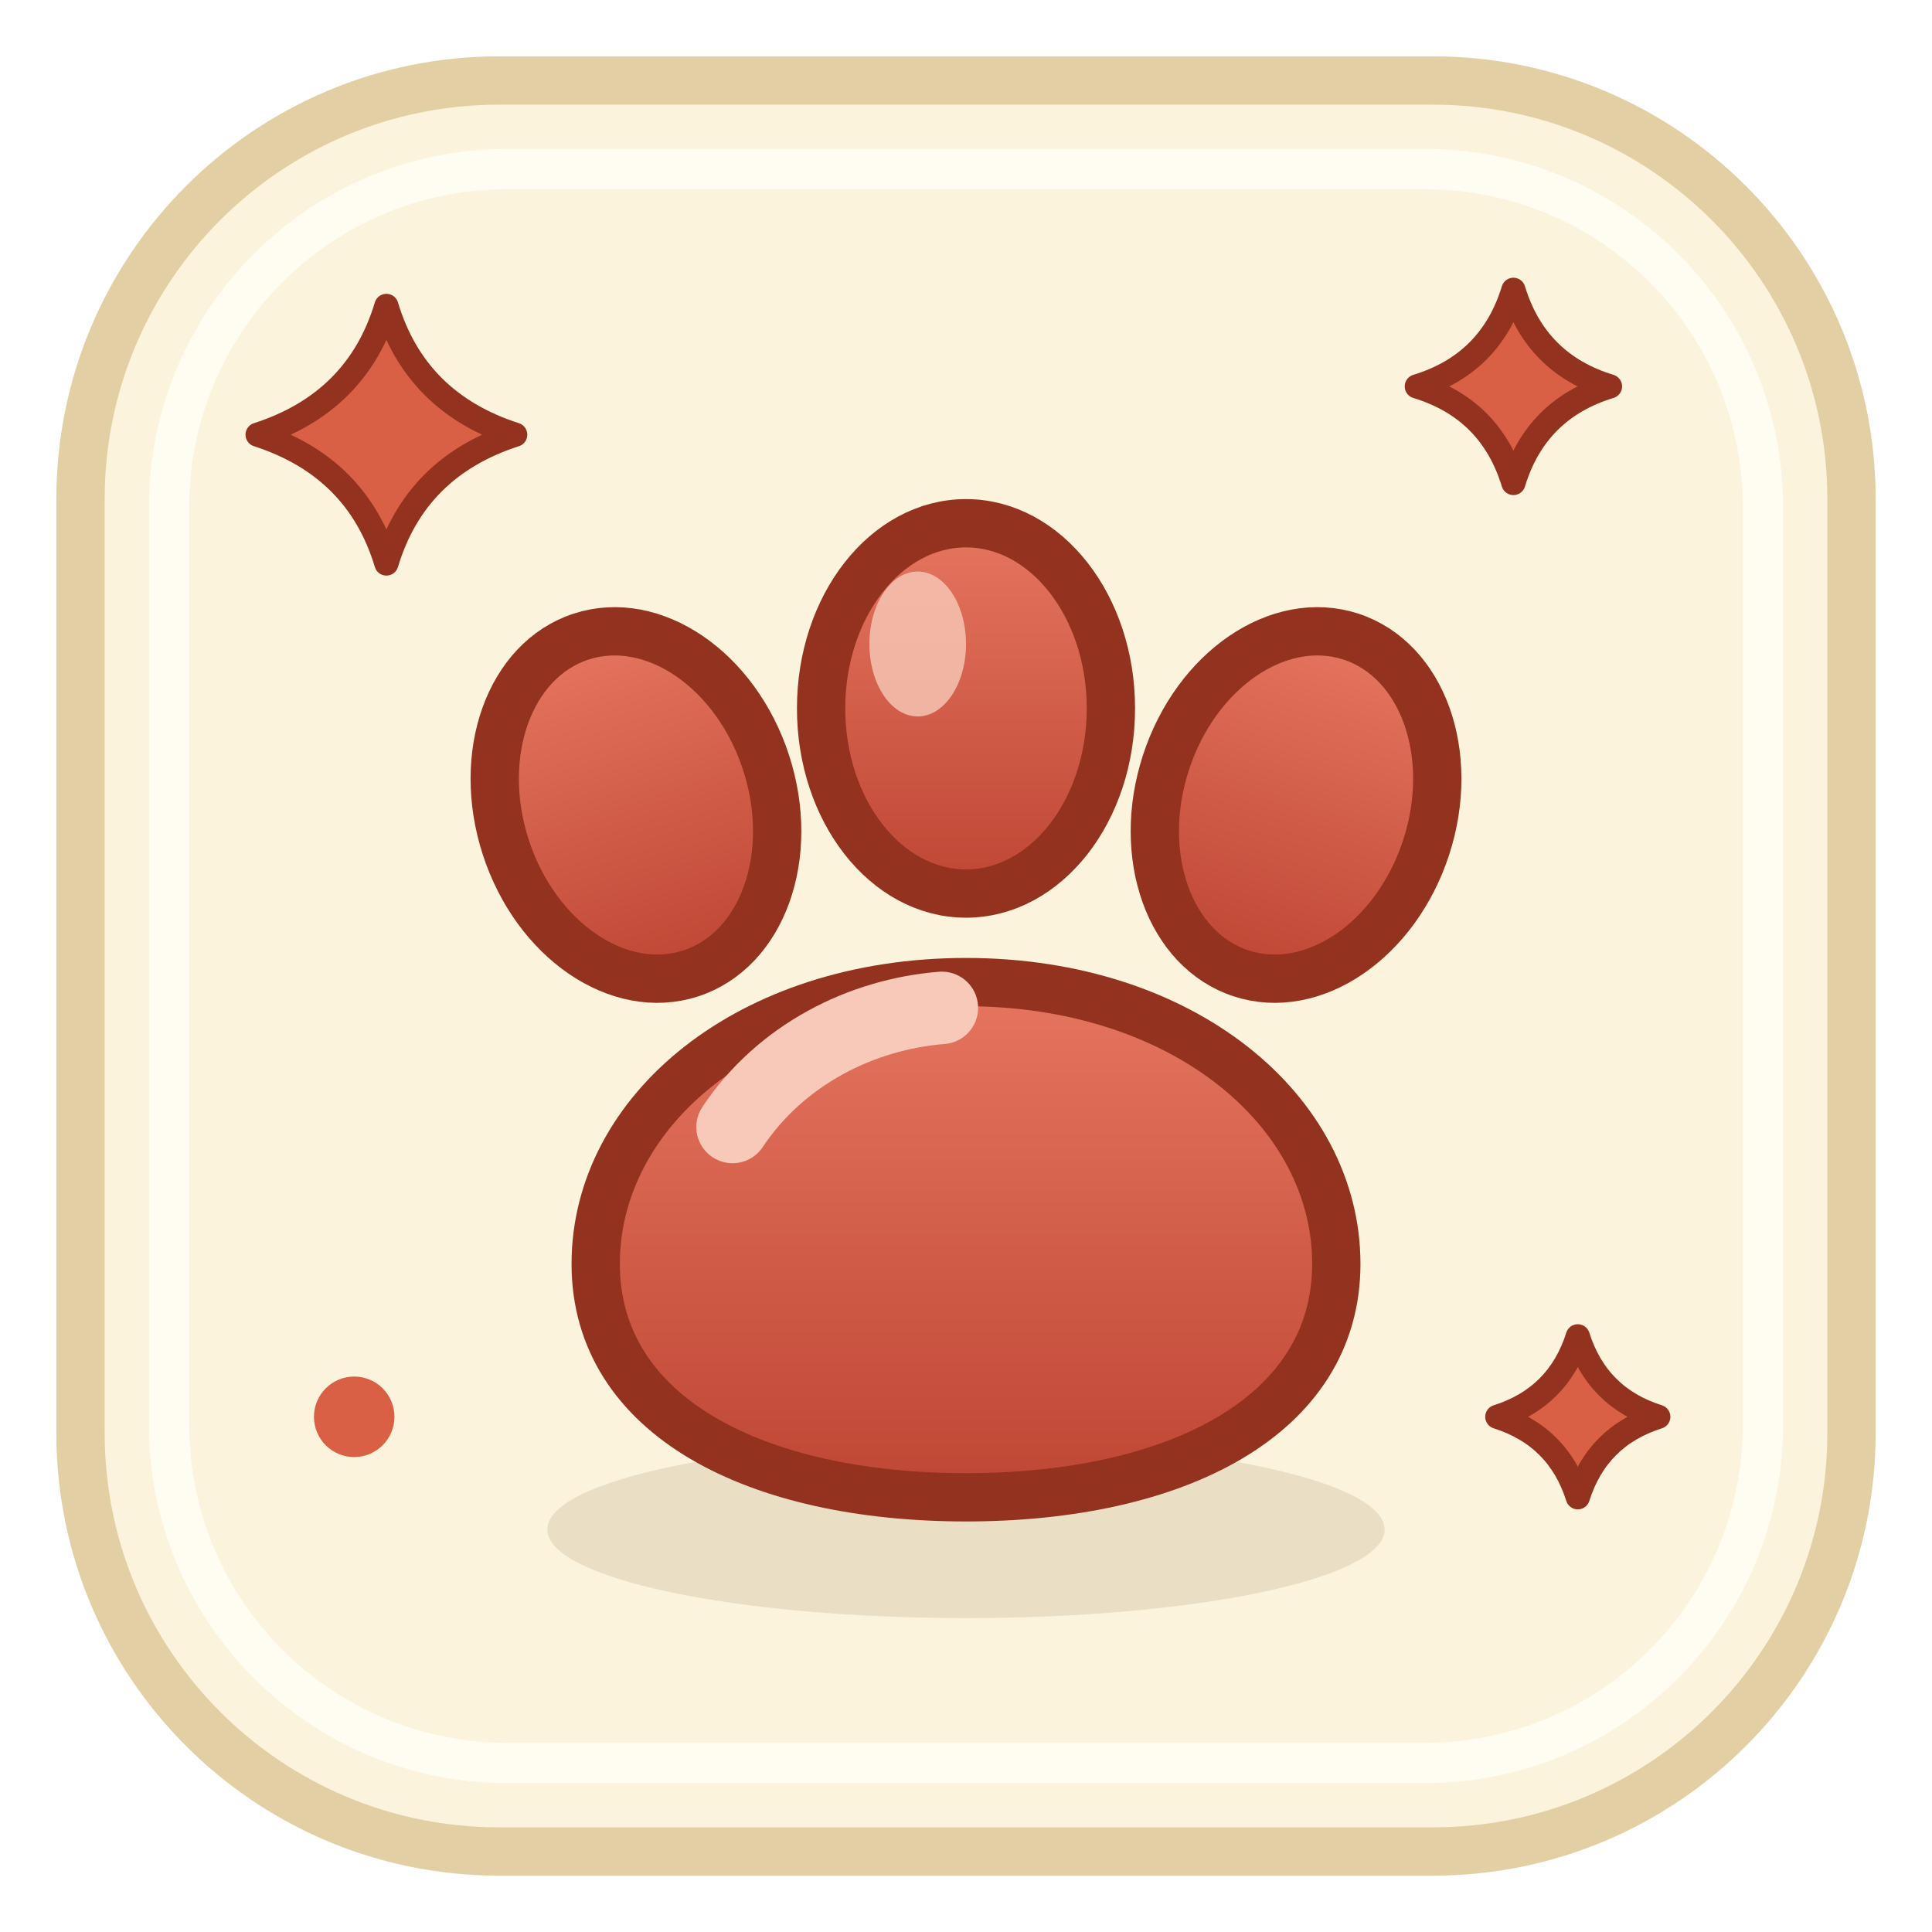
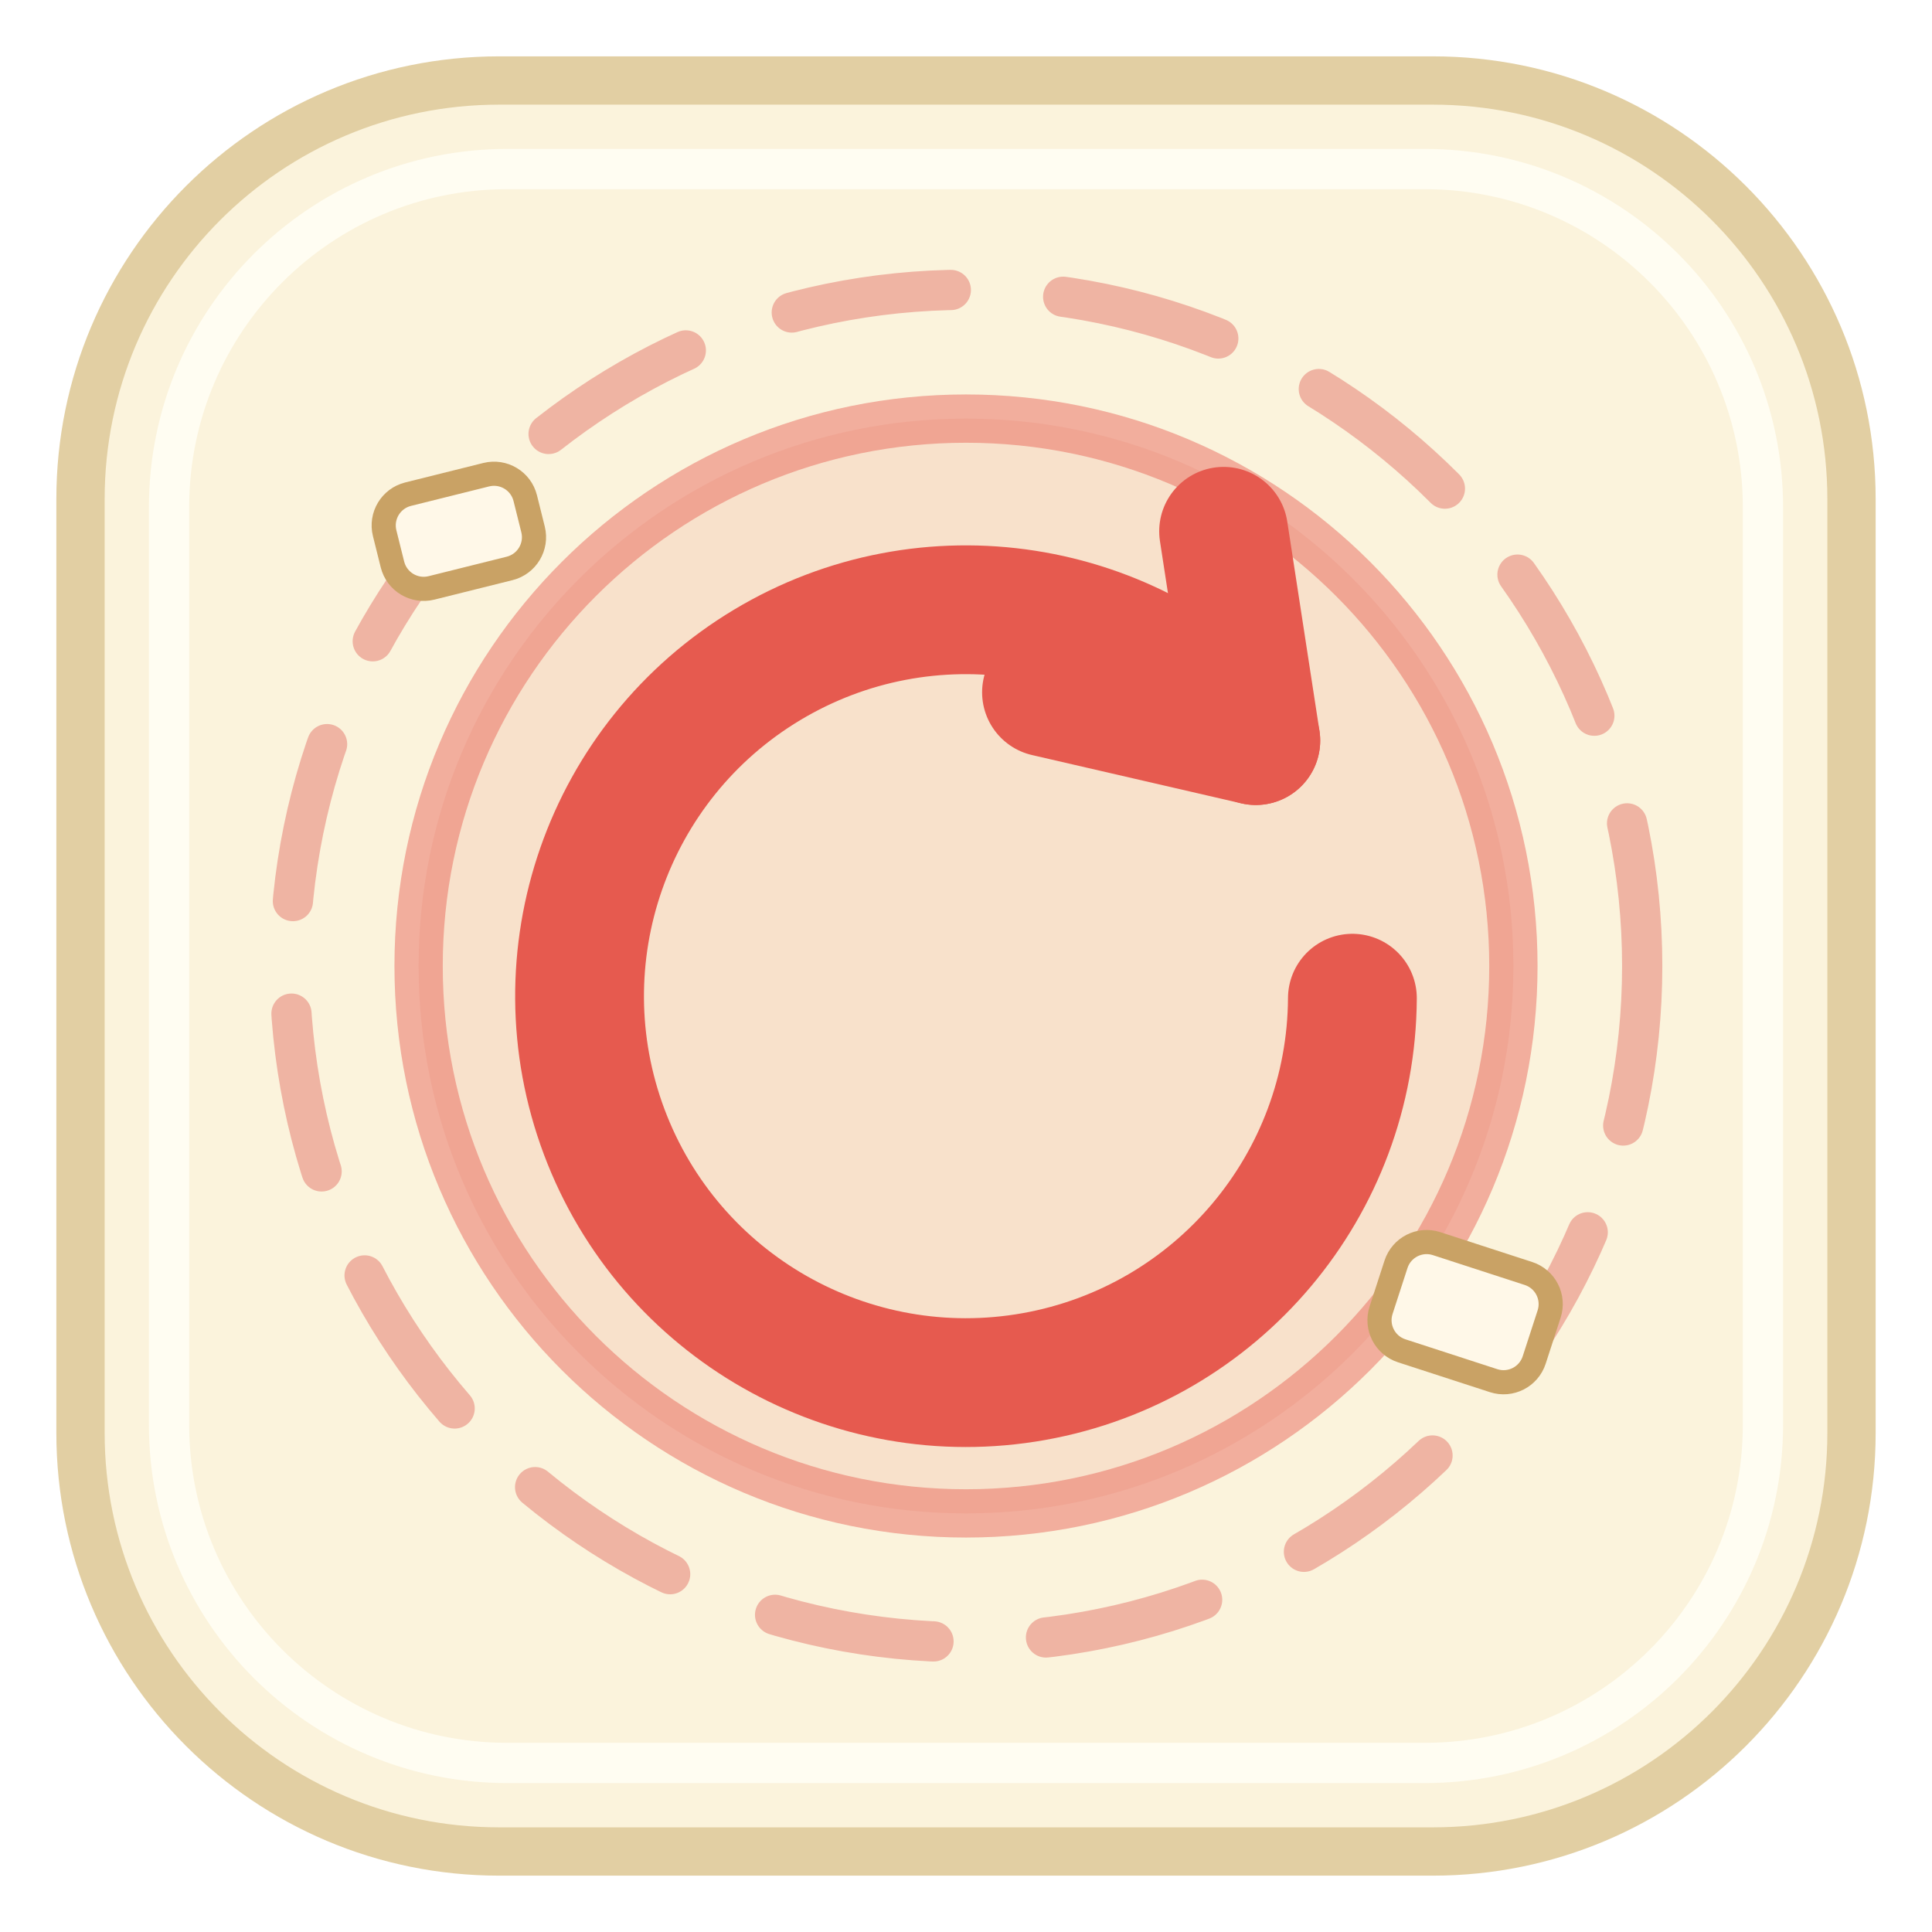
<svg xmlns="http://www.w3.org/2000/svg" viewBox="0 0 120 120" width="120" height="120">
-   <defs>
-     <linearGradient id="rp2" x1="0" y1="0" x2="0" y2="1">
-       <stop offset="0" stop-color="#E5765F" />
-       <stop offset="1" stop-color="#BE4634" />
-     </linearGradient>
-   </defs>
  <rect x="5" y="5" width="110" height="110" rx="26" fill="#FBF3DC" stroke="#E2CFA3" stroke-width="3" />
  <rect x="10.5" y="10.5" width="99" height="99" rx="21" fill="none" stroke="#FFFDF2" stroke-width="2.5" />
-   <ellipse cx="60" cy="95" rx="26" ry="5.5" fill="#7A5A2E" opacity=".14" />
-   <g stroke="#93321F" stroke-width="3" stroke-linejoin="round">
-     <ellipse cx="39.5" cy="50" rx="8.5" ry="11" transform="rotate(-18 39.5 50)" fill="url(#rp2)" />
-     <ellipse cx="60" cy="44" rx="9" ry="11.5" fill="url(#rp2)" />
-     <ellipse cx="80.5" cy="50" rx="8.5" ry="11" transform="rotate(18 80.5 50)" fill="url(#rp2)" />
-     <path d="M60 61c13.5 0 23 8 23 17.5 0 9.5 -10 14.5 -23 14.5s-23 -5 -23 -14.5c0 -9.5 9.5 -17.5 23 -17.5z" fill="url(#rp2)" />
-   </g>
-   <path d="M45.5 70c3 -4.5 8 -7 13 -7.4" stroke="#F8C9B9" stroke-width="4.5" fill="none" stroke-linecap="round" />
-   <ellipse cx="57" cy="40" rx="3" ry="4.5" fill="#F8C9B9" opacity=".8" />
-   <g fill="#D96045" stroke="#93321F" stroke-width="1.5" stroke-linejoin="round">
-     <path d="M24 19q1.8 6 8 8q-6.2 2 -8 8q-1.8 -6 -8 -8q6.2 -2 8 -8z" />
-     <path d="M94 18q1.4 4.6 6 6q-4.6 1.4 -6 6q-1.4 -4.6 -6 -6q4.6 -1.4 6 -6z" />
-     <path d="M98 83q1.2 3.8 5 5q-3.8 1.2 -5 5q-1.2 -3.8 -5 -5q3.8 -1.2 5 -5z" />
-   </g>
-   <circle cx="22" cy="88" r="2.5" fill="#D96045" />
+   <circle cx="60" cy="60" r="34" fill="#E65A4F" opacity=".12" />
+   <circle cx="60" cy="60" r="34" fill="none" stroke="#E65A4F" stroke-width="3" opacity=".45" />
+   <circle cx="60" cy="60" r="42" fill="none" stroke="#E88A7D" stroke-width="2.5" stroke-dasharray="10 7" stroke-linecap="round" opacity=".6" />
+   <path d="M78 46a24 24 0 1 0 6 16" fill="none" stroke="#E65A4F" stroke-width="8" stroke-linecap="round" />
+   <path d="M78 46 76 33M78 46 65 43" fill="none" stroke="#E65A4F" stroke-width="8" stroke-linecap="round" stroke-linejoin="round" />
+   <rect x="86" y="78" width="10" height="7" rx="2" fill="#FFF8E8" stroke="#C9A265" stroke-width="1.5" transform="rotate(18 91 81.5)" />
+   <rect x="24" y="30" width="9" height="6" rx="2" fill="#FFF8E8" stroke="#C9A265" stroke-width="1.5" transform="rotate(-14 28.5 33)" />
</svg>
